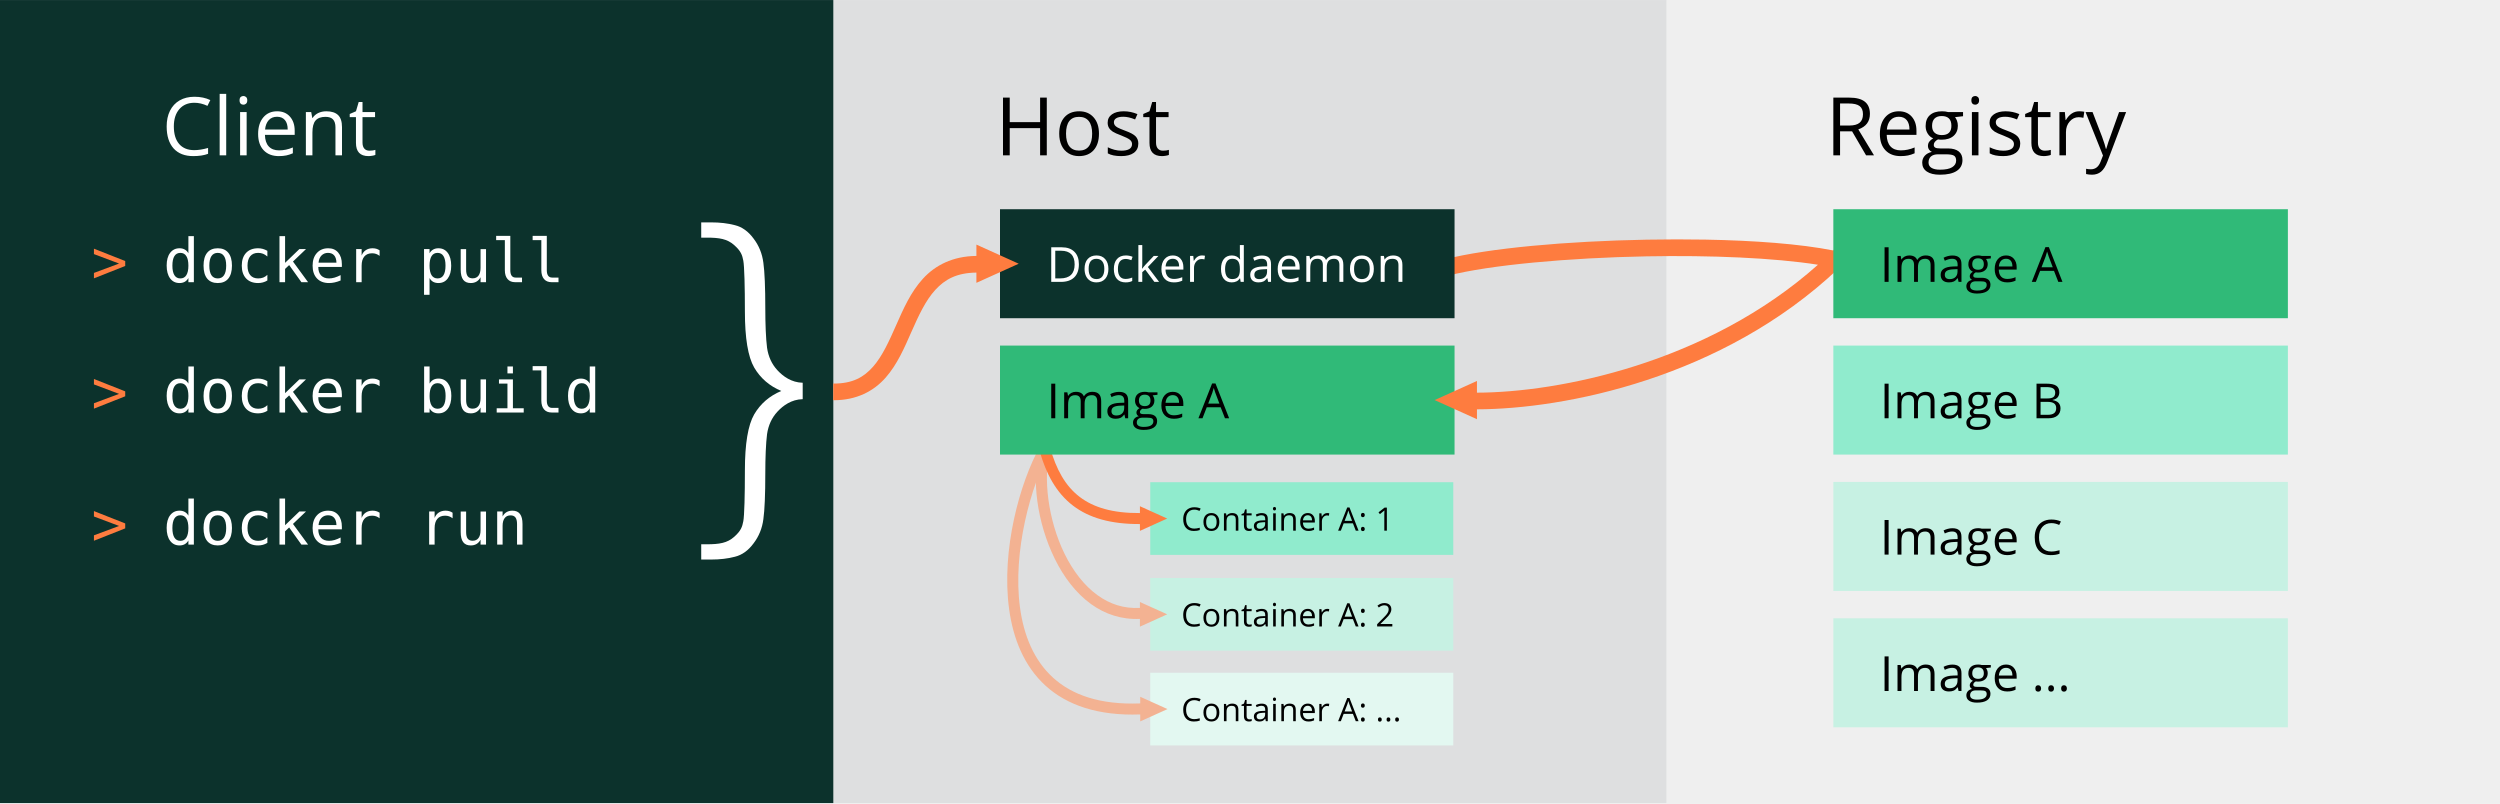
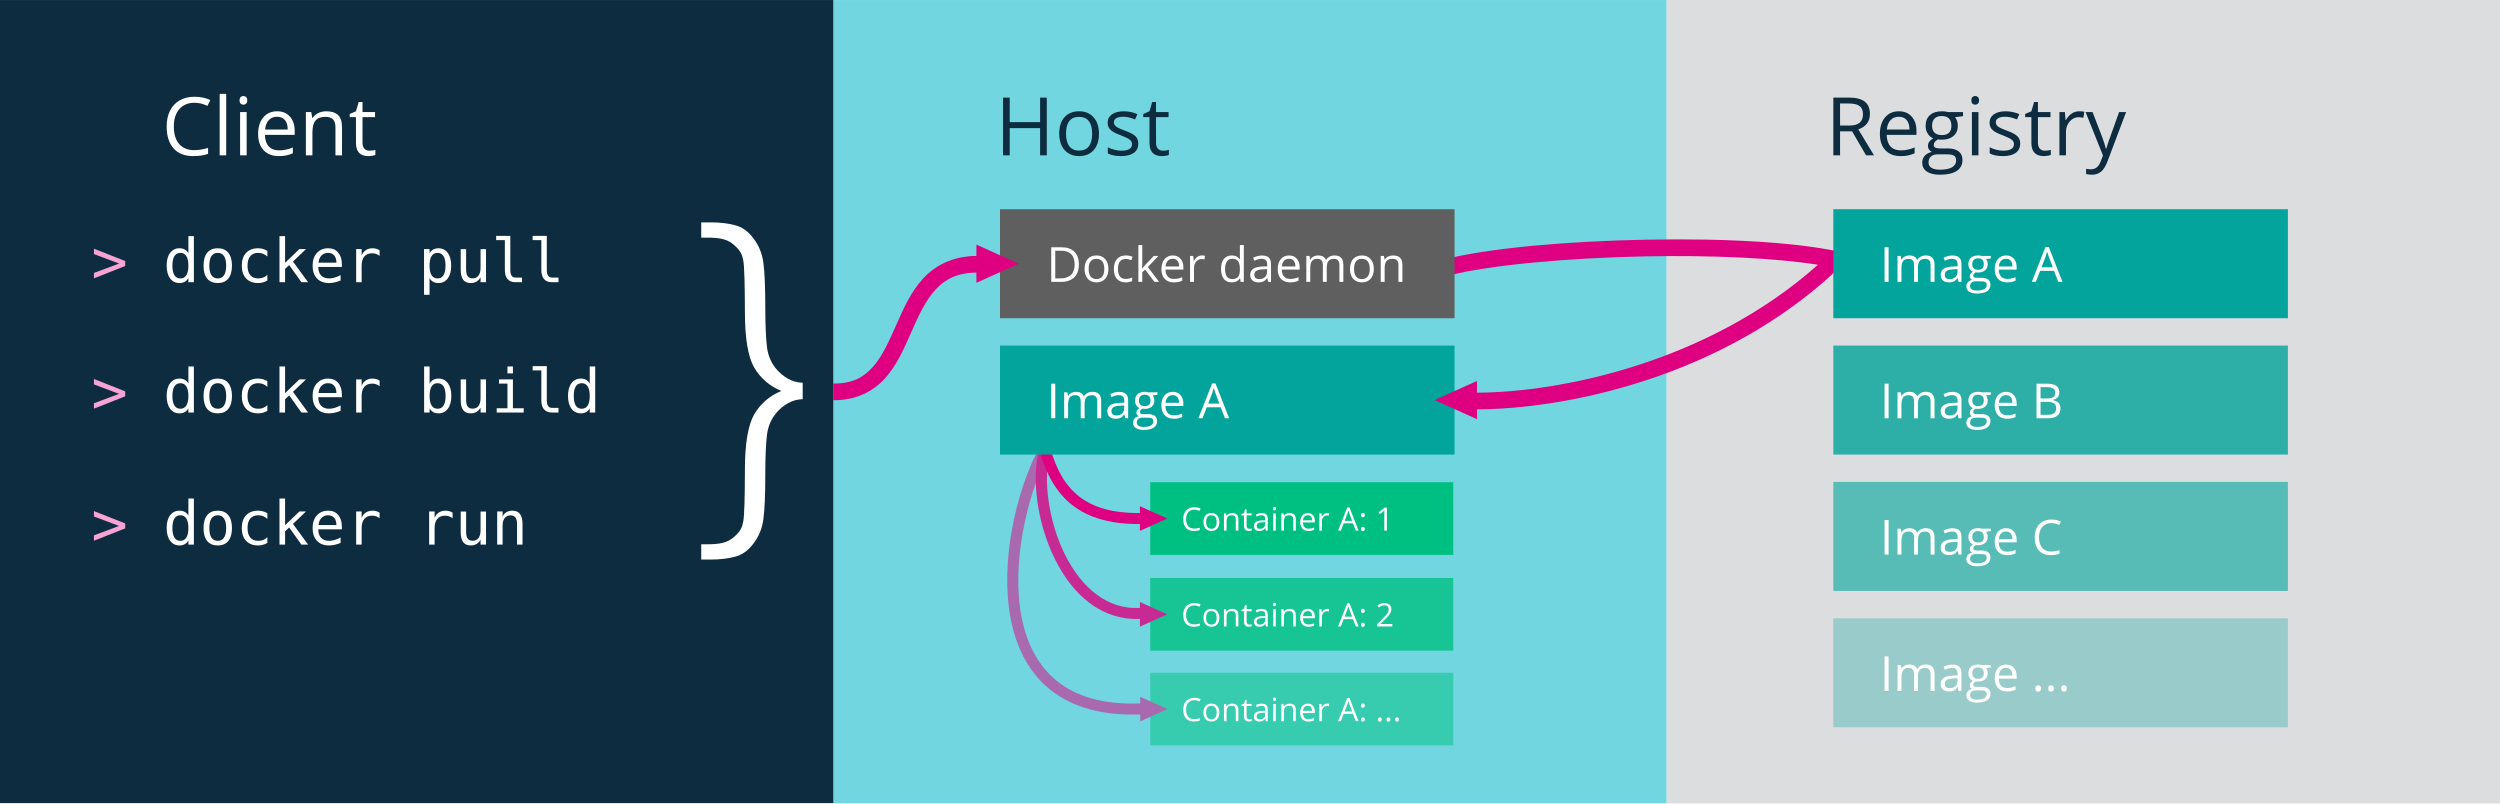
<svg xmlns="http://www.w3.org/2000/svg" id="svg230" version="1.1" viewBox="130 164 871.537 265.434" height="530" width="1650">
  <defs id="defs234" />
-   <rect style="fill:#dedfe0;stroke-width:1.014" x="420.512" y="156.755" width="290.512" height="279.948" id="rect2" />
+   <rect style="fill:#71d6e0;stroke-width:1.014" x="420.512" y="156.755" width="290.512" height="279.948" id="rect2" />
  <text font-size="12.8" style="font-style:normal;font-weight:normal;font-size:12.896px;font-family:sans-serif;text-anchor:middle;fill:#000000;stroke-width:1.008" x="681.777" y="298.862" id="text8" transform="scale(1.007502,0.9925535)">
    <tspan x="681.777" y="298.862" id="tspan6" style="stroke-width:1.008" />
  </text>
-   <rect style="fill:#0c322c;stroke-width:1.14" x="130" y="156.755" width="290.512" height="279.948" id="rect12" />
+   <rect style="fill:#0d2c40;stroke-width:1.14" x="130" y="156.755" width="290.512" height="279.948" id="rect12" />
  <text font-size="12.8" style="font-style:normal;font-weight:normal;font-size:12.906px;font-family:sans-serif;text-anchor:middle;fill:#000000;stroke-width:1.008" x="249.422" y="299.093" id="text18" transform="scale(1.00828,0.9917883)">
    <tspan x="249.422" y="299.093" id="tspan16" style="stroke-width:1.008" />
  </text>
-   <rect style="fill:#efefef;stroke-width:1.14" x="711.025" y="156.755" width="290.512" height="279.948" id="rect30" />
+   <rect style="fill:#dcddde;stroke-width:1.14" x="711.025" y="156.755" width="290.512" height="279.948" id="rect30" />
  <text font-size="12.8" style="font-style:normal;font-weight:normal;font-size:12.906px;font-family:sans-serif;text-anchor:middle;fill:#000000;stroke-width:1.008" x="1098.087" y="299.093" id="text36" transform="scale(1.00828,0.9917884)">
    <tspan x="1098.087" y="299.093" id="tspan34" style="stroke-width:1.008" />
  </text>
  <text id="text46" y="164.303" x="138.582" style="font-style:normal;font-weight:normal;font-size:12.8px;font-family:sans-serif;text-anchor:start;fill:#000000" font-size="12.8">
    <tspan id="tspan44" y="164.303" x="138.582" />
  </text>
-   <g id="g1018" transform="translate(-9.932624,27.00507)" style="fill:#fe7c3f">
-     <text font-size="12.8" style="font-style:normal;font-weight:normal;font-size:21.128px;font-family:sans-serif;text-anchor:start;fill:#fe7c3f;stroke-width:1.631" x="171.773" y="228.225" id="text186">
-       <tspan x="171.773" y="228.225" id="tspan184" style="font-style:normal;font-variant:normal;font-weight:normal;font-stretch:normal;font-size:21.128px;font-family:'DejaVu Sans Mono';-inkscape-font-specification:'DejaVu Sans Mono';fill:#fe7c3f;stroke-width:1.631">
-         <tspan id="tspan1005" style="fill:#fe7c3f">&gt;</tspan>
+   <g id="g1018" transform="translate(-9.932624,27.00507)">
+     <text font-size="12.8" style="font-style:normal;font-weight:normal;font-size:21.128px;font-family:sans-serif;text-anchor:start;fill:#000000;stroke-width:1.631" x="171.773" y="228.225" id="text186">
+       <tspan x="171.773" y="228.225" id="tspan184" style="font-style:normal;font-variant:normal;font-weight:normal;font-stretch:normal;font-size:21.128px;font-family:'DejaVu Sans Mono';-inkscape-font-specification:'DejaVu Sans Mono';fill:#ffffff;stroke-width:1.631">
+         <tspan id="tspan1005" style="fill:#f7a3d5">&gt;</tspan>
      </tspan>
    </text>
-     <text font-size="12.8" style="font-style:normal;font-weight:normal;font-size:21.435px;font-family:sans-serif;text-anchor:start;fill:#fe7c3f;stroke-width:1.675" x="171.773" y="273.655" id="text190">
-       <tspan x="171.773" y="273.655" id="tspan188" style="font-style:normal;font-variant:normal;font-weight:normal;font-stretch:normal;font-size:21.128px;font-family:'DejaVu Sans Mono';-inkscape-font-specification:'DejaVu Sans Mono';fill:#fe7c3f;stroke-width:1.675">
-         <tspan id="tspan1007" style="fill:#fe7c3f">&gt;</tspan>
+     <text font-size="12.8" style="font-style:normal;font-weight:normal;font-size:21.435px;font-family:sans-serif;text-anchor:start;fill:#000000;stroke-width:1.675" x="171.773" y="273.655" id="text190">
+       <tspan x="171.773" y="273.655" id="tspan188" style="font-style:normal;font-variant:normal;font-weight:normal;font-stretch:normal;font-size:21.128px;font-family:'DejaVu Sans Mono';-inkscape-font-specification:'DejaVu Sans Mono';fill:#ffffff;stroke-width:1.675">
+         <tspan id="tspan1007" style="fill:#f7a3d5">&gt;</tspan>
      </tspan>
    </text>
-     <text font-size="12.8" style="font-style:normal;font-weight:normal;font-size:12.8px;font-family:sans-serif;text-anchor:start;fill:#fe7c3f" x="171.773" y="319.705" id="text194">
-       <tspan x="171.773" y="319.705" id="tspan192" style="font-style:normal;font-variant:normal;font-weight:normal;font-stretch:normal;font-size:21.128px;font-family:'DejaVu Sans Mono';-inkscape-font-specification:'DejaVu Sans Mono';fill:#fe7c3f">
-         <tspan id="tspan1003" style="fill:#fe7c3f">&gt;</tspan>
+     <text font-size="12.8" style="font-style:normal;font-weight:normal;font-size:12.8px;font-family:sans-serif;text-anchor:start;fill:#000000" x="171.773" y="319.705" id="text194">
+       <tspan x="171.773" y="319.705" id="tspan192" style="font-style:normal;font-variant:normal;font-weight:normal;font-stretch:normal;font-size:21.128px;font-family:'DejaVu Sans Mono';-inkscape-font-specification:'DejaVu Sans Mono';fill:#ffffff">
+         <tspan id="tspan1003" style="fill:#f7a3d5">&gt;</tspan>
      </tspan>
    </text>
  </g>
  <text xml:space="preserve" style="font-style:normal;font-weight:normal;font-size:21.128px;line-height:1.25;font-family:sans-serif;letter-spacing:0px;word-spacing:0px;fill:#000000;fill-opacity:1;stroke:none;stroke-width:0.528px;stroke-linecap:butt;stroke-linejoin:miter;stroke-opacity:1" x="186.383" y="210.885" id="text1022">
    <tspan id="tspan1020" x="186.383" y="210.885" style="font-style:normal;font-variant:normal;font-weight:normal;font-stretch:normal;font-size:28.171px;font-family:'Open Sans';-inkscape-font-specification:'Open Sans';fill:#ffffff;stroke-width:0.528px">Client</tspan>
  </text>
-   <text xml:space="preserve" style="font-style:normal;font-weight:normal;font-size:21.128px;line-height:1.25;font-family:sans-serif;letter-spacing:0px;word-spacing:0px;fill:#000000;fill-opacity:1;stroke:none;stroke-width:0.528px;stroke-linecap:butt;stroke-linejoin:miter;stroke-opacity:1;" x="476.896" y="210.885" id="text1022-3">
-     <tspan id="tspan1020-6" x="476.896" y="210.885" style="font-style:normal;font-variant:normal;font-weight:normal;font-stretch:normal;font-size:28.171px;font-family:'Open Sans';-inkscape-font-specification:'Open Sans';fill:#000000;stroke-width:0.528px;">Host</tspan>
+   <text xml:space="preserve" style="font-style:normal;font-weight:normal;font-size:21.128px;line-height:1.25;font-family:sans-serif;letter-spacing:0px;word-spacing:0px;fill:#000000;fill-opacity:1;stroke:none;stroke-width:0.528px;stroke-linecap:butt;stroke-linejoin:miter;stroke-opacity:1" x="476.896" y="210.885" id="text1022-3">
+     <tspan id="tspan1020-6" x="476.896" y="210.885" style="font-style:normal;font-variant:normal;font-weight:normal;font-stretch:normal;font-size:28.171px;font-family:'Open Sans';-inkscape-font-specification:'Open Sans';fill:#0d2c40;stroke-width:0.528px">Host</tspan>
  </text>
  <path style="font-style:normal;font-weight:normal;font-size:medium;line-height:1.25;font-family:sans-serif;letter-spacing:0px;word-spacing:0px;fill:#ffffff;fill-opacity:1;stroke:none;stroke-width:3.134px;stroke-linecap:butt;stroke-linejoin:miter;stroke-opacity:1" d="m 374.455,234.265 v 5.321 h 1.898 c 4.473,0 7.159,0.449 9.579,2.587 2.42,2.138 2.832,3.545 3.199,5.463 0.367,1.877 0.551,9.193 0.551,17.721 0,9.262 1.081,15.77 3.244,19.524 2.185,3.722 5.334,6.44 9.444,8.156 -4.11,1.716 -7.259,4.434 -9.444,8.156 -2.163,3.754 -3.244,10.262 -3.244,19.524 0,8.528 -0.184,15.844 -0.551,17.721 -0.367,1.918 -0.779,3.325 -3.199,5.463 -2.42,2.138 -5.105,2.587 -9.579,2.587 h -1.898 v 5.321 h 3.366 c 3.142,0 5.937,-0.326 8.385,-0.979 2.489,-0.612 4.652,-2.163 6.488,-4.652 1.877,-2.448 3.019,-5.264 3.427,-8.446 0.449,-3.183 0.674,-8.527 0.674,-16.035 0,-5.264 0.204,-10.502 0.612,-13.603 0.449,-3.101 1.652,-5.713 3.611,-7.834 1.959,-2.122 4.896,-4.28 8.813,-4.362 v -5.722 c -3.917,-0.082 -6.855,-2.24 -8.813,-4.362 -1.959,-2.122 -3.162,-4.733 -3.611,-7.834 -0.408,-3.101 -0.612,-8.34 -0.612,-13.603 0,-7.508 -0.225,-12.852 -0.674,-16.035 -0.408,-3.183 -1.55,-5.998 -3.427,-8.446 -1.836,-2.489 -3.999,-4.04 -6.488,-4.652 -2.448,-0.653 -5.243,-0.979 -8.385,-0.979 z" id="path1069" />
-   <text xml:space="preserve" style="font-style:normal;font-weight:normal;font-size:21.128px;line-height:1.25;font-family:sans-serif;letter-spacing:0px;word-spacing:0px;fill:#000000;fill-opacity:1;stroke:none;stroke-width:0.528px;stroke-linecap:butt;stroke-linejoin:miter;stroke-opacity:1;" x="766.363" y="210.885" id="text1022-3-6">
-     <tspan x="766.363" y="210.885" style="font-style:normal;font-variant:normal;font-weight:normal;font-stretch:normal;font-size:28.171px;font-family:'Open Sans';-inkscape-font-specification:'Open Sans';fill:#000000;stroke-width:0.528px;" id="tspan1529">Registry</tspan>
+   <text xml:space="preserve" style="font-style:normal;font-weight:normal;font-size:21.128px;line-height:1.25;font-family:sans-serif;letter-spacing:0px;word-spacing:0px;fill:#000000;fill-opacity:1;stroke:none;stroke-width:0.528px;stroke-linecap:butt;stroke-linejoin:miter;stroke-opacity:1" x="766.363" y="210.885" id="text1022-3-6">
+     <tspan x="766.363" y="210.885" style="font-style:normal;font-variant:normal;font-weight:normal;font-stretch:normal;font-size:28.171px;font-family:'Open Sans';-inkscape-font-specification:'Open Sans';fill:#0d2c40;stroke-width:0.528px" id="tspan1529">Registry</tspan>
  </text>
-   <rect style="fill:#90ebcd;fill-opacity:1;stroke-width:1.311" x="769.128" y="277.216" width="158.461" height="38" id="rect82-7-9-7" />
-   <text xml:space="preserve" style="font-style:normal;font-weight:normal;font-size:21.128px;line-height:1.25;font-family:sans-serif;letter-spacing:0px;word-spacing:0px;fill:#000000;fill-opacity:1;stroke:none;stroke-width:0.528px;stroke-linecap:butt;stroke-linejoin:miter;stroke-opacity:1;" x="785.333" y="302.554" id="text1061-1-0">
-     <tspan id="tspan1059-2-9" x="785.333" y="302.554" style="font-style:normal;font-variant:normal;font-weight:normal;font-stretch:normal;font-size:16.903px;font-family:'Open Sans';-inkscape-font-specification:'Open Sans';fill:#000000;stroke-width:0.528px;">Image B</tspan>
+   <rect style="fill:#2dafa8;fill-opacity:1;stroke-width:1.311" x="769.128" y="277.216" width="158.461" height="38" id="rect82-7-9-7" />
+   <text xml:space="preserve" style="font-style:normal;font-weight:normal;font-size:21.128px;line-height:1.25;font-family:sans-serif;letter-spacing:0px;word-spacing:0px;fill:#ffffff;fill-opacity:1;stroke:none;stroke-width:0.528px;stroke-linecap:butt;stroke-linejoin:miter;stroke-opacity:1" x="785.333" y="302.554" id="text1061-1-0">
+     <tspan id="tspan1059-2-9" x="785.333" y="302.554" style="font-style:normal;font-variant:normal;font-weight:normal;font-stretch:normal;font-size:16.903px;font-family:'Open Sans';-inkscape-font-specification:'Open Sans';fill:#ffffff;stroke-width:0.528px">Image B</tspan>
  </text>
-   <rect style="fill:#c7f1e3;fill-opacity:1;stroke-width:1.311" x="769.128" y="324.754" width="158.461" height="38" id="rect82-7-9-3" />
-   <text xml:space="preserve" style="font-style:normal;font-weight:normal;font-size:21.128px;line-height:1.25;font-family:sans-serif;letter-spacing:0px;word-spacing:0px;fill:#000000;fill-opacity:1;stroke:none;stroke-width:0.528px;stroke-linecap:butt;stroke-linejoin:miter;stroke-opacity:1;" x="785.333" y="350.093" id="text1061-1-6">
-     <tspan id="tspan1059-2-0" x="785.333" y="350.093" style="font-style:normal;font-variant:normal;font-weight:normal;font-stretch:normal;font-size:16.903px;font-family:'Open Sans';-inkscape-font-specification:'Open Sans';fill:#000000;stroke-width:0.528px;">Image C</tspan>
+   <rect style="fill:#57bbb6;fill-opacity:1;stroke-width:1.311" x="769.128" y="324.754" width="158.461" height="38" id="rect82-7-9-3" />
+   <text xml:space="preserve" style="font-style:normal;font-weight:normal;font-size:21.128px;line-height:1.25;font-family:sans-serif;letter-spacing:0px;word-spacing:0px;fill:#ffffff;fill-opacity:1;stroke:none;stroke-width:0.528px;stroke-linecap:butt;stroke-linejoin:miter;stroke-opacity:1" x="785.333" y="350.093" id="text1061-1-6">
+     <tspan id="tspan1059-2-0" x="785.333" y="350.093" style="font-style:normal;font-variant:normal;font-weight:normal;font-stretch:normal;font-size:16.903px;font-family:'Open Sans';-inkscape-font-specification:'Open Sans';fill:#ffffff;stroke-width:0.528px">Image C</tspan>
  </text>
-   <rect style="fill:#c7f1e3;fill-opacity:1;stroke-width:1.311" x="769.128" y="372.293" width="158.461" height="38" id="rect82-7-9-7-6" />
-   <text xml:space="preserve" style="font-style:normal;font-weight:normal;font-size:21.128px;line-height:1.25;font-family:sans-serif;letter-spacing:0px;word-spacing:0px;fill:#000000;fill-opacity:1;stroke:none;stroke-width:0.528px;stroke-linecap:butt;stroke-linejoin:miter;stroke-opacity:1;" x="785.333" y="397.631" id="text1061-1-0-2">
-     <tspan id="tspan1059-2-9-6" x="785.333" y="397.631" style="font-style:normal;font-variant:normal;font-weight:normal;font-stretch:normal;font-size:16.903px;font-family:'Open Sans';-inkscape-font-specification:'Open Sans';fill:#000000;stroke-width:0.528px;">Image ...</tspan>
+   <rect style="fill:#98cbc9;fill-opacity:1;stroke-width:1.311" x="769.128" y="372.293" width="158.461" height="38" id="rect82-7-9-7-6" />
+   <text xml:space="preserve" style="font-style:normal;font-weight:normal;font-size:21.128px;line-height:1.25;font-family:sans-serif;letter-spacing:0px;word-spacing:0px;fill:#ffffff;fill-opacity:1;stroke:none;stroke-width:0.528px;stroke-linecap:butt;stroke-linejoin:miter;stroke-opacity:1" x="785.333" y="397.631" id="text1061-1-0-2">
+     <tspan id="tspan1059-2-9-6" x="785.333" y="397.631" style="font-style:normal;font-variant:normal;font-weight:normal;font-stretch:normal;font-size:16.903px;font-family:'Open Sans';-inkscape-font-specification:'Open Sans';fill:#ffffff;stroke-width:0.528px">Image ...</tspan>
  </text>
-   <rect id="rect82-7-9-92" height="25.333" width="105.641" y="324.848" x="530.995" style="fill:#90ebcd;stroke-width:0.874" />
-   <text id="text1061-1-28" y="341.74" x="541.8" style="font-style:normal;font-weight:normal;font-size:14.085px;line-height:1.25;font-family:sans-serif;letter-spacing:0px;word-spacing:0px;fill:#000000;fill-opacity:1;stroke:none;stroke-width:0.352px;stroke-linecap:butt;stroke-linejoin:miter;stroke-opacity:1;" xml:space="preserve">
-     <tspan style="font-style:normal;font-variant:normal;font-weight:normal;font-stretch:normal;font-size:11.268px;font-family:'Open Sans';-inkscape-font-specification:'Open Sans';fill:#000000;stroke-width:0.352px;" y="341.74" x="541.8" id="tspan1059-2-97">Container A: 1</tspan>
+   <g id="g1742" transform="matrix(0.6666666,0,0,0.66667,222.2642,99.32101)">
+     <rect id="rect82-7-9-92" height="38" width="158.461" y="338.289" x="463.096" style="fill:#00c081;stroke-width:1.311" />
+     <text id="text1061-1-28" y="363.628" x="479.302" style="font-style:normal;font-weight:normal;font-size:21.128px;line-height:1.25;font-family:sans-serif;letter-spacing:0px;word-spacing:0px;fill:#ffffff;fill-opacity:1;stroke:none;stroke-width:0.528px;stroke-linecap:butt;stroke-linejoin:miter;stroke-opacity:1" xml:space="preserve">
+       <tspan style="font-style:normal;font-variant:normal;font-weight:normal;font-stretch:normal;font-size:16.903px;font-family:'Open Sans';-inkscape-font-specification:'Open Sans';fill:#ffffff;stroke-width:0.528px" y="363.628" x="479.302" id="tspan1059-2-97">Container A: 1</tspan>
+     </text>
+   </g>
+   <rect style="fill:#16c494;fill-opacity:1;stroke-width:0.874" x="530.995" y="358.239" width="105.641" height="25.333" id="rect82-7-9-92-9" />
+   <text xml:space="preserve" style="font-style:normal;font-weight:normal;font-size:14.085px;line-height:1.25;font-family:sans-serif;letter-spacing:0px;word-spacing:0px;fill:#ffffff;fill-opacity:1;stroke:none;stroke-width:0.352px;stroke-linecap:butt;stroke-linejoin:miter;stroke-opacity:1" x="541.8" y="375.131" id="text1061-1-28-3" transform="scale(0.9999975,1.000002)">
+     <tspan id="tspan1059-2-97-1" x="541.8" y="375.131" style="font-style:normal;font-variant:normal;font-weight:normal;font-stretch:normal;font-size:11.268px;font-family:'Open Sans';-inkscape-font-specification:'Open Sans';fill:#ffffff;stroke-width:0.352px">Container A: 2</tspan>
  </text>
-   <rect style="fill:#c7f1e3;fill-opacity:1;stroke-width:0.874" x="530.995" y="358.239" width="105.641" height="25.333" id="rect82-7-9-92-9" />
-   <text xml:space="preserve" style="font-style:normal;font-weight:normal;font-size:14.085px;line-height:1.25;font-family:sans-serif;letter-spacing:0px;word-spacing:0px;fill:#000000;fill-opacity:1;stroke:none;stroke-width:0.352px;stroke-linecap:butt;stroke-linejoin:miter;stroke-opacity:1;" x="541.8" y="375.131" id="text1061-1-28-3" transform="scale(0.9999975,1.000002)">
-     <tspan id="tspan1059-2-97-1" x="541.8" y="375.131" style="font-style:normal;font-variant:normal;font-weight:normal;font-stretch:normal;font-size:11.268px;font-family:'Open Sans';-inkscape-font-specification:'Open Sans';fill:#000000;stroke-width:0.352px;">Container A: 2</tspan>
+   <rect style="fill:#37cbb0;fill-opacity:1;stroke-width:0.874" x="530.995" y="391.275" width="105.641" height="25.333" id="rect82-7-9-92-9-4" />
+   <text xml:space="preserve" style="font-style:normal;font-weight:normal;font-size:14.085px;line-height:1.25;font-family:sans-serif;letter-spacing:0px;word-spacing:0px;fill:#ffffff;fill-opacity:1;stroke:none;stroke-width:0.352px;stroke-linecap:butt;stroke-linejoin:miter;stroke-opacity:1" x="541.8" y="408.166" id="text1061-1-28-3-7" transform="scale(0.9999975,1.000002)">
+     <tspan id="tspan1059-2-97-1-8" x="541.8" y="408.166" style="font-style:normal;font-variant:normal;font-weight:normal;font-stretch:normal;font-size:11.268px;font-family:'Open Sans';-inkscape-font-specification:'Open Sans';fill:#ffffff;stroke-width:0.352px">Container A: ...</tspan>
  </text>
-   <rect style="fill:#e3f8f1;fill-opacity:1;stroke-width:0.874" x="530.995" y="391.275" width="105.641" height="25.333" id="rect82-7-9-92-9-4" />
-   <text xml:space="preserve" style="font-style:normal;font-weight:normal;font-size:14.085px;line-height:1.25;font-family:sans-serif;letter-spacing:0px;word-spacing:0px;fill:#000000;fill-opacity:1;stroke:none;stroke-width:0.352px;stroke-linecap:butt;stroke-linejoin:miter;stroke-opacity:1;" x="541.8" y="408.166" id="text1061-1-28-3-7" transform="scale(0.9999975,1.000002)">
-     <tspan id="tspan1059-2-97-1-8" x="541.8" y="408.166" style="font-style:normal;font-variant:normal;font-weight:normal;font-stretch:normal;font-size:11.268px;font-family:'Open Sans';-inkscape-font-specification:'Open Sans';fill:#000000;stroke-width:0.352px;">Container A: ...</tspan>
+   <path style="color:#000000;font-style:normal;font-variant:normal;font-weight:normal;font-stretch:normal;font-size:medium;line-height:normal;font-family:sans-serif;font-variant-ligatures:normal;font-variant-position:normal;font-variant-caps:normal;font-variant-numeric:normal;font-variant-alternates:normal;font-feature-settings:normal;text-indent:0;text-align:start;text-decoration:none;text-decoration-line:none;text-decoration-style:solid;text-decoration-color:#000000;letter-spacing:normal;word-spacing:normal;text-transform:none;writing-mode:lr-tb;direction:ltr;text-orientation:mixed;dominant-baseline:auto;baseline-shift:baseline;text-anchor:start;white-space:normal;shape-padding:0;clip-rule:nonzero;display:inline;overflow:visible;visibility:visible;opacity:1;isolation:auto;mix-blend-mode:normal;color-interpolation:sRGB;color-interpolation-filters:linearRGB;solid-color:#000000;solid-opacity:1;vector-effect:none;fill:#a869af;fill-opacity:1;fill-rule:evenodd;stroke:none;stroke-width:3.829;stroke-linecap:butt;stroke-linejoin:miter;stroke-miterlimit:4;stroke-dasharray:none;stroke-dashoffset:0;stroke-opacity:1;color-rendering:auto;image-rendering:auto;shape-rendering:auto;text-rendering:auto;enable-background:accumulate" d="m 492.551,312.383 c -6.97,12.481 -13.562,36.038 -10.763,56.667 1.399,10.315 5.218,19.951 12.768,26.795 7.336,6.65 18.095,10.503 32.943,9.964 v 2.426 l 9.508,-4.295 -9.508,-4.295 v 2.32 c -14.188,0.544 -23.841,-3.04 -30.371,-8.959 -6.7,-6.073 -10.228,-14.761 -11.545,-24.473 -2.635,-19.423 3.859,-42.728 10.312,-54.284 z" id="path1092-3-7-5-3" />
+   <path style="color:#000000;font-style:normal;font-variant:normal;font-weight:normal;font-stretch:normal;font-size:medium;line-height:normal;font-family:sans-serif;font-variant-ligatures:normal;font-variant-position:normal;font-variant-caps:normal;font-variant-numeric:normal;font-variant-alternates:normal;font-feature-settings:normal;text-indent:0;text-align:start;text-decoration:none;text-decoration-line:none;text-decoration-style:solid;text-decoration-color:#000000;letter-spacing:normal;word-spacing:normal;text-transform:none;writing-mode:lr-tb;direction:ltr;text-orientation:mixed;dominant-baseline:auto;baseline-shift:baseline;text-anchor:start;white-space:normal;shape-padding:0;clip-rule:nonzero;display:inline;overflow:visible;visibility:visible;opacity:1;isolation:auto;mix-blend-mode:normal;color-interpolation:sRGB;color-interpolation-filters:linearRGB;solid-color:#000000;solid-opacity:1;vector-effect:none;fill:#c82a93;fill-opacity:1;fill-rule:evenodd;stroke:none;stroke-width:3.829;stroke-linecap:butt;stroke-linejoin:miter;stroke-miterlimit:4;stroke-dasharray:none;stroke-dashoffset:0;stroke-opacity:1;color-rendering:auto;image-rendering:auto;shape-rendering:auto;text-rendering:auto;enable-background:accumulate" d="m 492.373,312.821 c -2.869,10.709 -0.88,26.113 5.349,38.748 3.114,6.317 7.322,11.942 12.68,15.799 4.789,3.447 10.54,5.43 16.993,5.13 v 2.703 l 9.508,-4.295 -9.508,-4.295 v 2.054 c -5.659,0.32 -10.519,-1.354 -14.757,-4.405 -4.691,-3.377 -8.574,-8.489 -11.48,-14.384 -5.813,-11.791 -7.59,-26.718 -5.086,-36.062 z" id="path1092-3-7-5-0" />
+   <path style="color:#000000;font-style:normal;font-variant:normal;font-weight:normal;font-stretch:normal;font-size:medium;line-height:normal;font-family:sans-serif;font-variant-ligatures:normal;font-variant-position:normal;font-variant-caps:normal;font-variant-numeric:normal;font-variant-alternates:normal;font-feature-settings:normal;text-indent:0;text-align:start;text-decoration:none;text-decoration-line:none;text-decoration-style:solid;text-decoration-color:#000000;letter-spacing:normal;word-spacing:normal;text-transform:none;writing-mode:lr-tb;direction:ltr;text-orientation:mixed;dominant-baseline:auto;baseline-shift:baseline;text-anchor:start;white-space:normal;shape-padding:0;clip-rule:nonzero;display:inline;overflow:visible;visibility:visible;opacity:1;isolation:auto;mix-blend-mode:normal;color-interpolation:sRGB;color-interpolation-filters:linearRGB;solid-color:#000000;solid-opacity:1;vector-effect:none;fill:#de0080;fill-opacity:1;fill-rule:evenodd;stroke:none;stroke-width:3.829;stroke-linecap:butt;stroke-linejoin:miter;stroke-miterlimit:4;stroke-dasharray:none;stroke-dashoffset:0;stroke-opacity:1;color-rendering:auto;image-rendering:auto;shape-rendering:auto;text-rendering:auto;enable-background:accumulate" d="m 496.064,312.793 -3.683,1.047 c 2.269,7.979 5.766,14.683 11.747,19.223 5.548,4.211 13.091,6.429 23.266,6.37 v 2.377 l 9.508,-4.296 -9.508,-4.295 v 2.385 c -9.603,0.064 -16.205,-1.993 -20.949,-5.593 -5.111,-3.878 -8.24,-9.69 -10.381,-17.219 z" id="path1092-3-7-5" />
+   <rect style="fill:#02a49c;stroke-width:1.311" x="478.615" y="277.216" width="158.461" height="38" id="rect82-7-9-9" />
+   <text xml:space="preserve" style="font-style:normal;font-weight:normal;font-size:21.128px;line-height:1.25;font-family:sans-serif;letter-spacing:0px;word-spacing:0px;fill:#ffffff;fill-opacity:1;stroke:none;stroke-width:0.528px;stroke-linecap:butt;stroke-linejoin:miter;stroke-opacity:1" x="494.82" y="302.554" id="text1061-1-2">
+     <tspan id="tspan1059-2-02" x="494.82" y="302.554" style="font-style:normal;font-variant:normal;font-weight:normal;font-stretch:normal;font-size:16.903px;font-family:'Open Sans';-inkscape-font-specification:'Open Sans';fill:#ffffff;stroke-width:0.528px">Image A</tspan>
  </text>
-   <path style="color:#000000;font-style:normal;font-variant:normal;font-weight:normal;font-stretch:normal;font-size:medium;line-height:normal;font-family:sans-serif;font-variant-ligatures:normal;font-variant-position:normal;font-variant-caps:normal;font-variant-numeric:normal;font-variant-alternates:normal;font-feature-settings:normal;text-indent:0;text-align:start;text-decoration:none;text-decoration-line:none;text-decoration-style:solid;text-decoration-color:#000000;letter-spacing:normal;word-spacing:normal;text-transform:none;writing-mode:lr-tb;direction:ltr;text-orientation:mixed;dominant-baseline:auto;baseline-shift:baseline;text-anchor:start;white-space:normal;shape-padding:0;clip-rule:nonzero;display:inline;overflow:visible;visibility:visible;opacity:1;isolation:auto;mix-blend-mode:normal;color-interpolation:sRGB;color-interpolation-filters:linearRGB;solid-color:#000000;solid-opacity:1;vector-effect:none;fill:#f3b292;fill-opacity:1;fill-rule:evenodd;stroke:none;stroke-width:3.829;stroke-linecap:butt;stroke-linejoin:miter;stroke-miterlimit:4;stroke-dasharray:none;stroke-dashoffset:0;stroke-opacity:1;color-rendering:auto;image-rendering:auto;shape-rendering:auto;text-rendering:auto;enable-background:accumulate" d="m 492.551,312.383 c -6.97,12.481 -13.562,36.038 -10.763,56.667 1.399,10.315 5.218,19.951 12.768,26.795 7.336,6.65 18.095,10.503 32.943,9.964 v 2.426 l 9.508,-4.295 -9.508,-4.295 v 2.32 c -14.188,0.544 -23.841,-3.04 -30.371,-8.959 -6.7,-6.073 -10.228,-14.761 -11.545,-24.473 -2.635,-19.423 3.859,-42.728 10.312,-54.284 z" id="path1092-3-7-5-3" />
-   <path style="color:#000000;font-style:normal;font-variant:normal;font-weight:normal;font-stretch:normal;font-size:medium;line-height:normal;font-family:sans-serif;font-variant-ligatures:normal;font-variant-position:normal;font-variant-caps:normal;font-variant-numeric:normal;font-variant-alternates:normal;font-feature-settings:normal;text-indent:0;text-align:start;text-decoration:none;text-decoration-line:none;text-decoration-style:solid;text-decoration-color:#000000;letter-spacing:normal;word-spacing:normal;text-transform:none;writing-mode:lr-tb;direction:ltr;text-orientation:mixed;dominant-baseline:auto;baseline-shift:baseline;text-anchor:start;white-space:normal;shape-padding:0;clip-rule:nonzero;display:inline;overflow:visible;visibility:visible;opacity:1;isolation:auto;mix-blend-mode:normal;color-interpolation:sRGB;color-interpolation-filters:linearRGB;solid-color:#000000;solid-opacity:1;vector-effect:none;fill:#f3b292;fill-opacity:1;fill-rule:evenodd;stroke:none;stroke-width:3.829;stroke-linecap:butt;stroke-linejoin:miter;stroke-miterlimit:4;stroke-dasharray:none;stroke-dashoffset:0;stroke-opacity:1;color-rendering:auto;image-rendering:auto;shape-rendering:auto;text-rendering:auto;enable-background:accumulate" d="m 492.373,312.821 c -2.869,10.709 -0.88,26.113 5.349,38.748 3.114,6.317 7.322,11.942 12.68,15.799 4.789,3.447 10.54,5.43 16.993,5.13 v 2.703 l 9.508,-4.295 -9.508,-4.295 v 2.054 c -5.659,0.32 -10.519,-1.354 -14.757,-4.405 -4.691,-3.377 -8.574,-8.489 -11.48,-14.384 -5.813,-11.791 -7.59,-26.718 -5.086,-36.062 z" id="path1092-3-7-5-0" />
-   <path style="color:#000000;font-style:normal;font-variant:normal;font-weight:normal;font-stretch:normal;font-size:medium;line-height:normal;font-family:sans-serif;font-variant-ligatures:normal;font-variant-position:normal;font-variant-caps:normal;font-variant-numeric:normal;font-variant-alternates:normal;font-feature-settings:normal;text-indent:0;text-align:start;text-decoration:none;text-decoration-line:none;text-decoration-style:solid;text-decoration-color:#000000;letter-spacing:normal;word-spacing:normal;text-transform:none;writing-mode:lr-tb;direction:ltr;text-orientation:mixed;dominant-baseline:auto;baseline-shift:baseline;text-anchor:start;white-space:normal;shape-padding:0;clip-rule:nonzero;display:inline;overflow:visible;visibility:visible;opacity:1;isolation:auto;mix-blend-mode:normal;color-interpolation:sRGB;color-interpolation-filters:linearRGB;solid-color:#000000;solid-opacity:1;vector-effect:none;fill:#fe7c3f;fill-opacity:1;fill-rule:evenodd;stroke:none;stroke-width:3.829;stroke-linecap:butt;stroke-linejoin:miter;stroke-miterlimit:4;stroke-dasharray:none;stroke-dashoffset:0;stroke-opacity:1;color-rendering:auto;image-rendering:auto;shape-rendering:auto;text-rendering:auto;enable-background:accumulate" d="m 496.064,312.793 -3.683,1.047 c 2.269,7.979 5.766,14.683 11.747,19.223 5.548,4.211 13.091,6.429 23.266,6.37 v 2.377 l 9.508,-4.296 -9.508,-4.295 v 2.385 c -9.603,0.064 -16.205,-1.993 -20.949,-5.593 -5.111,-3.878 -8.24,-9.69 -10.381,-17.219 z" id="path1092-3-7-5" />
-   <rect style="fill:#30ba78;stroke-width:1.311" x="478.615" y="277.216" width="158.461" height="38" id="rect82-7-9-9" />
-   <text xml:space="preserve" style="font-style:normal;font-weight:normal;font-size:21.128px;line-height:1.25;font-family:sans-serif;letter-spacing:0px;word-spacing:0px;fill:#000000;fill-opacity:1;stroke:none;stroke-width:0.528px;stroke-linecap:butt;stroke-linejoin:miter;stroke-opacity:1;" x="494.82" y="302.554" id="text1061-1-2">
-     <tspan id="tspan1059-2-02" x="494.82" y="302.554" style="font-style:normal;font-variant:normal;font-weight:normal;font-stretch:normal;font-size:16.903px;font-family:'Open Sans';-inkscape-font-specification:'Open Sans';fill:#000000;stroke-width:0.528px;">Image A</tspan>
+   <path style="color:#000000;font-style:normal;font-variant:normal;font-weight:normal;font-stretch:normal;font-size:medium;line-height:normal;font-family:sans-serif;font-variant-ligatures:normal;font-variant-position:normal;font-variant-caps:normal;font-variant-numeric:normal;font-variant-alternates:normal;font-feature-settings:normal;text-indent:0;text-align:start;text-decoration:none;text-decoration-line:none;text-decoration-style:solid;text-decoration-color:#000000;letter-spacing:normal;word-spacing:normal;text-transform:none;writing-mode:lr-tb;direction:ltr;text-orientation:mixed;dominant-baseline:auto;baseline-shift:baseline;text-anchor:start;white-space:normal;shape-padding:0;clip-rule:nonzero;display:inline;overflow:visible;visibility:visible;opacity:1;isolation:auto;mix-blend-mode:normal;color-interpolation:sRGB;color-interpolation-filters:linearRGB;solid-color:#000000;solid-opacity:1;vector-effect:none;fill:#de0080;fill-opacity:1;fill-rule:evenodd;stroke:none;stroke-width:5.81;stroke-linecap:butt;stroke-linejoin:miter;stroke-miterlimit:4;stroke-dasharray:none;stroke-dashoffset:0;stroke-opacity:1;color-rendering:auto;image-rendering:auto;shape-rendering:auto;text-rendering:auto;enable-background:accumulate" d="m 714.374,240.194 c -3.434,0.003 -6.893,0.037 -10.353,0.101 -27.679,0.513 -55.137,2.938 -70.437,6.868 l 1.445,5.629 c 14.207,-3.649 41.696,-6.177 69.099,-6.685 22.103,-0.41 44.343,0.515 59.637,2.925 -38.594,34.429 -90.621,44.544 -118.874,44.599 v -4.078 l -14.753,6.663 14.753,6.664 v -3.44 c 30.412,-0.055 85.622,-10.86 125.995,-49.063 0.904,0.207 1.773,0.421 2.593,0.643 l 1.521,-5.609 c -1.353,-0.367 -2.803,-0.71 -4.325,-1.035 l -0.956,-0.957 c -0.214,0.213 -0.431,0.421 -0.646,0.632 -11.611,-2.287 -27.434,-3.461 -44.495,-3.772 -3.362,-0.061 -6.77,-0.089 -10.204,-0.086 z" id="path1092-3" />
+   <rect style="fill:#02a49c;stroke-width:1.311" x="769.128" y="229.678" width="158.461" height="38" id="rect82-7-9" />
+   <text xml:space="preserve" style="font-style:normal;font-weight:normal;font-size:21.128px;line-height:1.25;font-family:sans-serif;letter-spacing:0px;word-spacing:0px;fill:#ffffff;fill-opacity:1;stroke:none;stroke-width:0.528px;stroke-linecap:butt;stroke-linejoin:miter;stroke-opacity:1" x="785.333" y="255.016" id="text1061-1">
+     <tspan id="tspan1059-2" x="785.333" y="255.016" style="font-style:normal;font-variant:normal;font-weight:normal;font-stretch:normal;font-size:16.903px;font-family:'Open Sans';-inkscape-font-specification:'Open Sans';fill:#ffffff;stroke-width:0.528px">Image A</tspan>
  </text>
-   <path style="color:#000000;font-style:normal;font-variant:normal;font-weight:normal;font-stretch:normal;font-size:medium;line-height:normal;font-family:sans-serif;font-variant-ligatures:normal;font-variant-position:normal;font-variant-caps:normal;font-variant-numeric:normal;font-variant-alternates:normal;font-feature-settings:normal;text-indent:0;text-align:start;text-decoration:none;text-decoration-line:none;text-decoration-style:solid;text-decoration-color:#000000;letter-spacing:normal;word-spacing:normal;text-transform:none;writing-mode:lr-tb;direction:ltr;text-orientation:mixed;dominant-baseline:auto;baseline-shift:baseline;text-anchor:start;white-space:normal;shape-padding:0;clip-rule:nonzero;display:inline;overflow:visible;visibility:visible;opacity:1;isolation:auto;mix-blend-mode:normal;color-interpolation:sRGB;color-interpolation-filters:linearRGB;solid-color:#000000;solid-opacity:1;vector-effect:none;fill:#fe7c3f;fill-opacity:1;fill-rule:evenodd;stroke:none;stroke-width:5.81;stroke-linecap:butt;stroke-linejoin:miter;stroke-miterlimit:4;stroke-dasharray:none;stroke-dashoffset:0;stroke-opacity:1;color-rendering:auto;image-rendering:auto;shape-rendering:auto;text-rendering:auto;enable-background:accumulate" d="m 714.374,240.194 c -3.434,0.003 -6.893,0.037 -10.353,0.101 -27.679,0.513 -55.137,2.938 -70.437,6.868 l 1.445,5.629 c 14.207,-3.649 41.696,-6.177 69.099,-6.685 22.103,-0.41 44.343,0.515 59.637,2.925 -38.594,34.429 -90.621,44.544 -118.874,44.599 v -4.078 l -14.753,6.663 14.753,6.664 v -3.44 c 30.412,-0.055 85.622,-10.86 125.995,-49.063 0.904,0.207 1.773,0.421 2.593,0.643 l 1.521,-5.609 c -1.353,-0.367 -2.803,-0.71 -4.325,-1.035 l -0.956,-0.957 c -0.214,0.213 -0.431,0.421 -0.646,0.632 -11.611,-2.287 -27.434,-3.461 -44.495,-3.772 -3.362,-0.061 -6.77,-0.089 -10.204,-0.086 z" id="path1092-3" />
-   <rect style="fill:#30ba78;stroke-width:1.311" x="769.128" y="229.678" width="158.461" height="38" id="rect82-7-9" />
-   <text xml:space="preserve" style="font-style:normal;font-weight:normal;font-size:21.128px;line-height:1.25;font-family:sans-serif;letter-spacing:0px;word-spacing:0px;fill:#000000;fill-opacity:1;stroke:none;stroke-width:0.528px;stroke-linecap:butt;stroke-linejoin:miter;stroke-opacity:1;" x="785.333" y="255.016" id="text1061-1">
-     <tspan id="tspan1059-2" x="785.333" y="255.016" style="font-style:normal;font-variant:normal;font-weight:normal;font-stretch:normal;font-size:16.903px;font-family:'Open Sans';-inkscape-font-specification:'Open Sans';fill:#000000;stroke-width:0.528px;">Image A</tspan>
-   </text>
-   <rect style="fill:#0c322c;stroke-width:1.311" x="478.615" y="229.678" width="158.461" height="38" id="rect82-7" />
+   <rect style="fill:#5f5f5f;stroke-width:1.311" x="478.615" y="229.678" width="158.461" height="38" id="rect82-7" />
  <text xml:space="preserve" style="font-style:normal;font-weight:normal;font-size:21.128px;line-height:1.25;font-family:sans-serif;letter-spacing:0px;word-spacing:0px;fill:#ffffff;fill-opacity:1;stroke:none;stroke-width:0.528px;stroke-linecap:butt;stroke-linejoin:miter;stroke-opacity:1" x="494.82" y="255.016" id="text1061">
    <tspan id="tspan1059" x="494.82" y="255.016" style="font-style:normal;font-variant:normal;font-weight:normal;font-stretch:normal;font-size:16.903px;font-family:'Open Sans';-inkscape-font-specification:'Open Sans';fill:#ffffff;stroke-width:0.528px">Docker daemon</tspan>
  </text>
-   <path style="color:#000000;font-style:normal;font-variant:normal;font-weight:normal;font-stretch:normal;font-size:medium;line-height:normal;font-family:sans-serif;font-variant-ligatures:normal;font-variant-position:normal;font-variant-caps:normal;font-variant-numeric:normal;font-variant-alternates:normal;font-feature-settings:normal;text-indent:0;text-align:start;text-decoration:none;text-decoration-line:none;text-decoration-style:solid;text-decoration-color:#000000;letter-spacing:normal;word-spacing:normal;text-transform:none;writing-mode:lr-tb;direction:ltr;text-orientation:mixed;dominant-baseline:auto;baseline-shift:baseline;text-anchor:start;white-space:normal;shape-padding:0;clip-rule:nonzero;display:inline;overflow:visible;visibility:visible;opacity:1;isolation:auto;mix-blend-mode:normal;color-interpolation:sRGB;color-interpolation-filters:linearRGB;solid-color:#000000;solid-opacity:1;vector-effect:none;fill:#fe7c3f;fill-opacity:1;fill-rule:evenodd;stroke:none;stroke-width:5.81;stroke-linecap:butt;stroke-linejoin:miter;stroke-miterlimit:4;stroke-dasharray:none;stroke-dashoffset:0;stroke-opacity:1;color-rendering:auto;image-rendering:auto;shape-rendering:auto;text-rendering:auto;enable-background:accumulate" d="m 470.388,242.014 v 3.948 c -8.317,0.086 -14.389,3.307 -18.612,7.914 -4.281,4.67 -6.852,10.543 -9.319,16.127 -2.467,5.584 -4.836,10.883 -8.08,14.559 -3.244,3.675 -7.13,5.936 -13.881,5.897 l -0.033,5.81 c 8.196,0.048 14.164,-3.211 18.269,-7.863 4.106,-4.652 6.581,-10.491 9.039,-16.055 2.458,-5.564 4.894,-10.848 8.287,-14.549 3.339,-3.642 7.431,-5.956 14.329,-6.03 v 3.571 l 14.753,-6.664 z" id="path1092" />
+   <path style="color:#000000;font-style:normal;font-variant:normal;font-weight:normal;font-stretch:normal;font-size:medium;line-height:normal;font-family:sans-serif;font-variant-ligatures:normal;font-variant-position:normal;font-variant-caps:normal;font-variant-numeric:normal;font-variant-alternates:normal;font-feature-settings:normal;text-indent:0;text-align:start;text-decoration:none;text-decoration-line:none;text-decoration-style:solid;text-decoration-color:#000000;letter-spacing:normal;word-spacing:normal;text-transform:none;writing-mode:lr-tb;direction:ltr;text-orientation:mixed;dominant-baseline:auto;baseline-shift:baseline;text-anchor:start;white-space:normal;shape-padding:0;clip-rule:nonzero;display:inline;overflow:visible;visibility:visible;opacity:1;isolation:auto;mix-blend-mode:normal;color-interpolation:sRGB;color-interpolation-filters:linearRGB;solid-color:#000000;solid-opacity:1;vector-effect:none;fill:#de0080;fill-opacity:1;fill-rule:evenodd;stroke:none;stroke-width:5.81;stroke-linecap:butt;stroke-linejoin:miter;stroke-miterlimit:4;stroke-dasharray:none;stroke-dashoffset:0;stroke-opacity:1;color-rendering:auto;image-rendering:auto;shape-rendering:auto;text-rendering:auto;enable-background:accumulate" d="m 470.388,242.014 v 3.948 c -8.317,0.086 -14.389,3.307 -18.612,7.914 -4.281,4.67 -6.852,10.543 -9.319,16.127 -2.467,5.584 -4.836,10.883 -8.08,14.559 -3.244,3.675 -7.13,5.936 -13.881,5.897 l -0.033,5.81 c 8.196,0.048 14.164,-3.211 18.269,-7.863 4.106,-4.652 6.581,-10.491 9.039,-16.055 2.458,-5.564 4.894,-10.848 8.287,-14.549 3.339,-3.642 7.431,-5.956 14.329,-6.03 v 3.571 l 14.753,-6.664 z" id="path1092" />
  <g id="g1018-3" transform="translate(15.06012,26.89225)">
    <text font-size="12.8" style="font-style:normal;font-weight:normal;font-size:21.128px;font-family:sans-serif;text-anchor:start;fill:#000000;stroke-width:1.631" x="171.773" y="228.225" id="text186-6">
      <tspan x="171.773" y="228.225" id="tspan184-7" style="font-style:normal;font-variant:normal;font-weight:normal;font-stretch:normal;font-size:21.128px;font-family:'DejaVu Sans Mono';-inkscape-font-specification:'DejaVu Sans Mono';fill:#ffffff;stroke-width:1.631">docker pull</tspan>
    </text>
    <text font-size="12.8" style="font-style:normal;font-weight:normal;font-size:21.435px;font-family:sans-serif;text-anchor:start;fill:#000000;stroke-width:1.675" x="171.773" y="273.655" id="text190-3">
      <tspan x="171.773" y="273.655" id="tspan188-5" style="font-style:normal;font-variant:normal;font-weight:normal;font-stretch:normal;font-size:21.128px;font-family:'DejaVu Sans Mono';-inkscape-font-specification:'DejaVu Sans Mono';fill:#ffffff;stroke-width:1.675">docker build</tspan>
    </text>
    <text font-size="12.8" style="font-style:normal;font-weight:normal;font-size:12.8px;font-family:sans-serif;text-anchor:start;fill:#000000" x="171.773" y="319.705" id="text194-2">
      <tspan x="171.773" y="319.705" id="tspan192-9" style="font-style:normal;font-variant:normal;font-weight:normal;font-stretch:normal;font-size:21.128px;font-family:'DejaVu Sans Mono';-inkscape-font-specification:'DejaVu Sans Mono';fill:#ffffff">docker run</tspan>
    </text>
  </g>
</svg>
